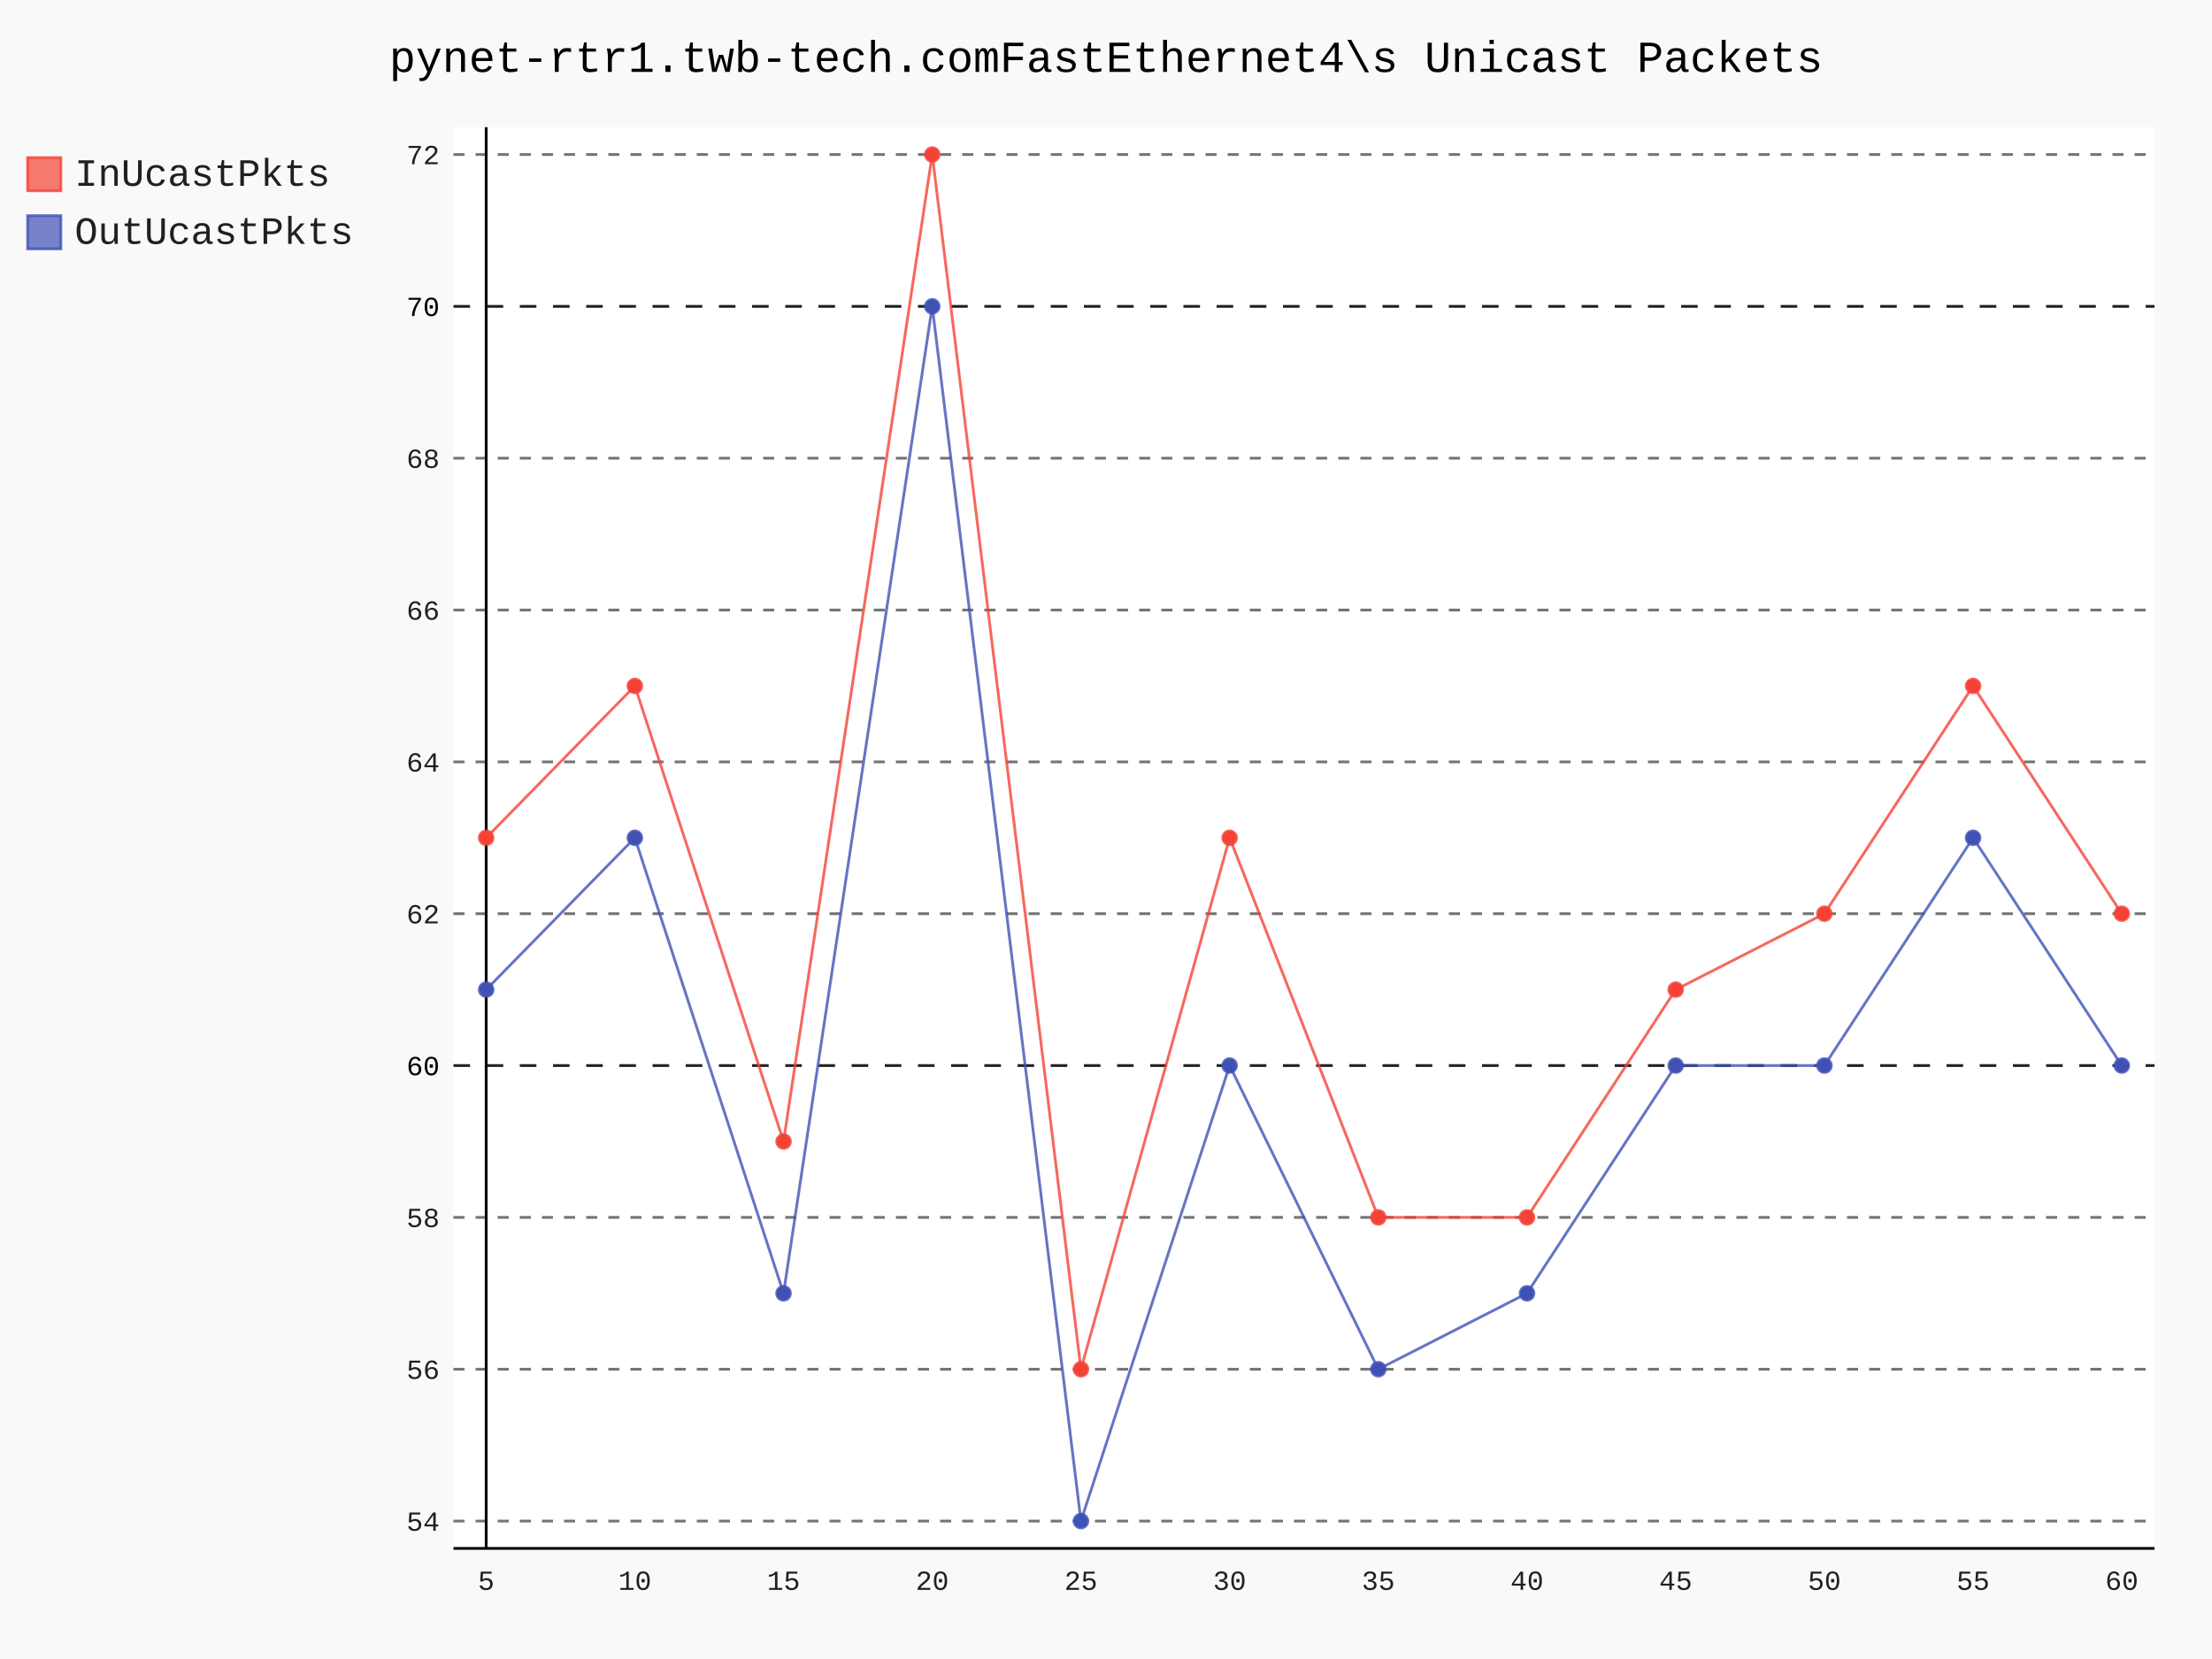
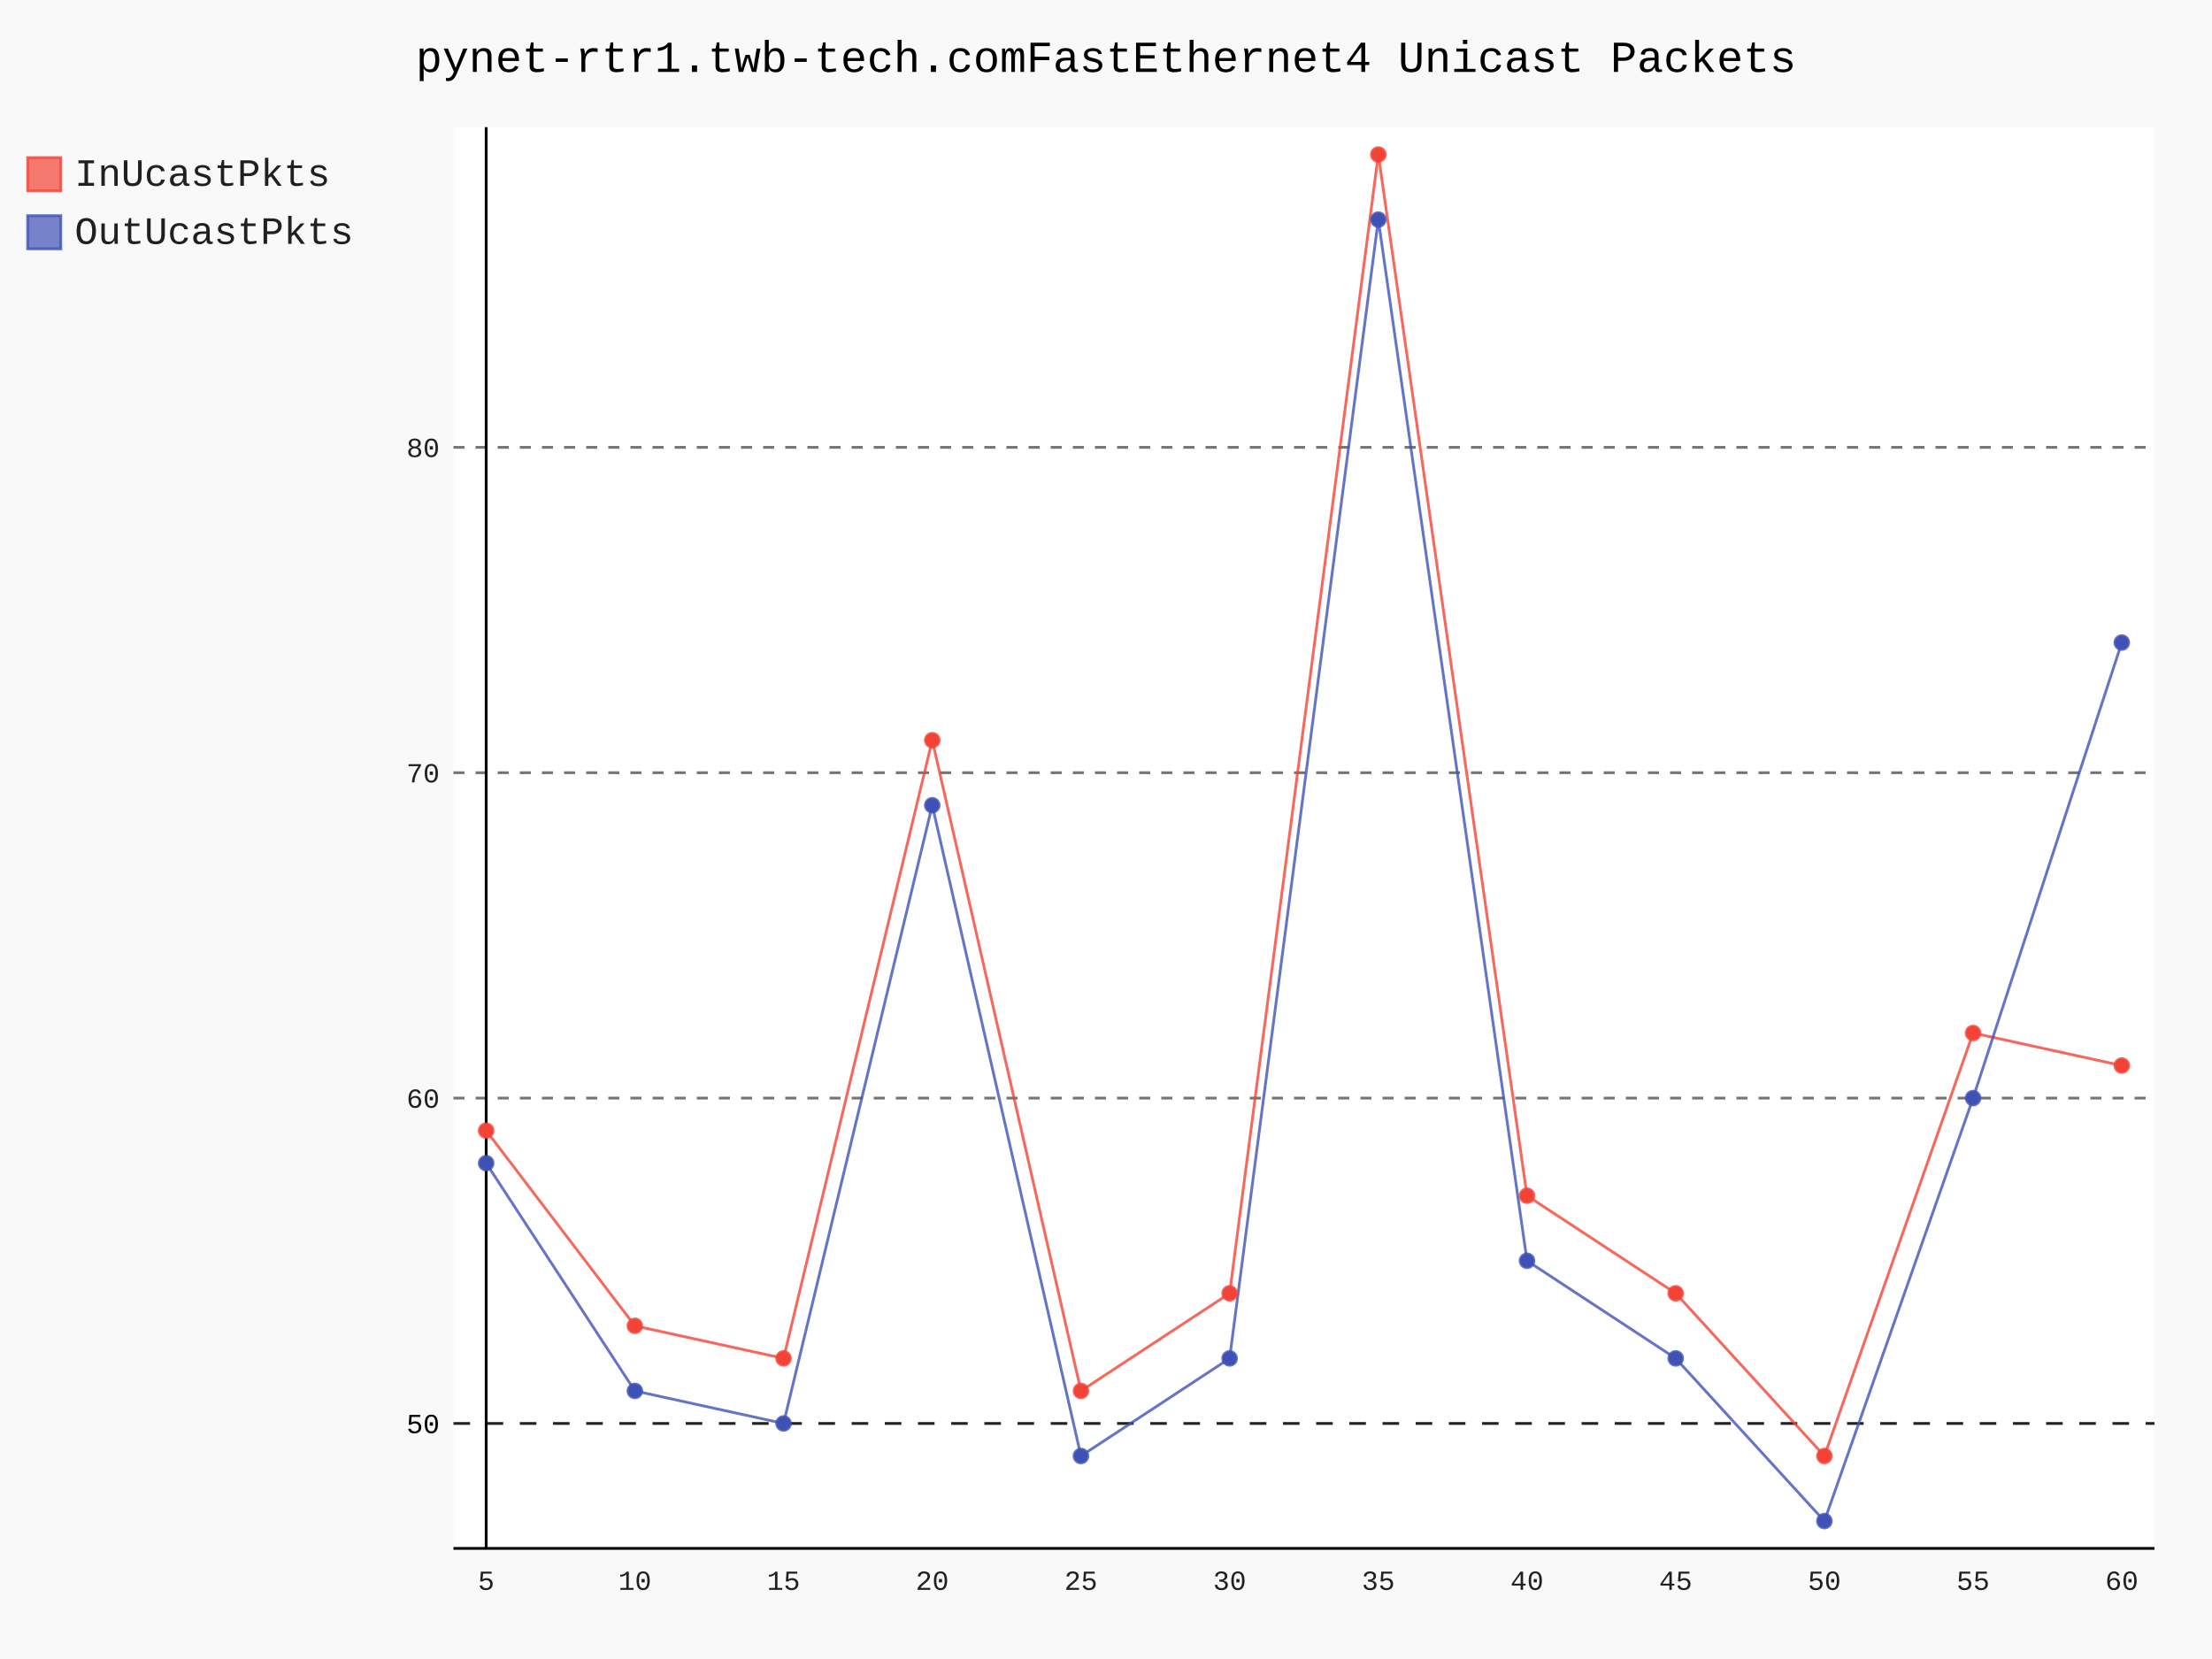
- <svg xmlns="http://www.w3.org/2000/svg" id="chart-de70d4a1-14d6-4c8e-94c6-f6169da042f8" class="pygal-chart" viewBox="0 0 800 600">
+ <svg xmlns="http://www.w3.org/2000/svg" id="chart-f33bce93-f4b0-4cb1-b70d-661858a35e0e" class="pygal-chart" viewBox="0 0 800 600">
  <defs>
-     <style type="text/css">#chart-de70d4a1-14d6-4c8e-94c6-f6169da042f8{-webkit-user-select:none;-webkit-font-smoothing:antialiased;font-family:Consolas,"Liberation Mono",Menlo,Courier,monospace}#chart-de70d4a1-14d6-4c8e-94c6-f6169da042f8 .title{font-family:Consolas,"Liberation Mono",Menlo,Courier,monospace;font-size:16px}#chart-de70d4a1-14d6-4c8e-94c6-f6169da042f8 .legends .legend text{font-family:Consolas,"Liberation Mono",Menlo,Courier,monospace;font-size:14px}#chart-de70d4a1-14d6-4c8e-94c6-f6169da042f8 .axis text{font-family:Consolas,"Liberation Mono",Menlo,Courier,monospace;font-size:10px}#chart-de70d4a1-14d6-4c8e-94c6-f6169da042f8 .axis text.major{font-family:Consolas,"Liberation Mono",Menlo,Courier,monospace;font-size:10px}#chart-de70d4a1-14d6-4c8e-94c6-f6169da042f8 .text-overlay text.value{font-family:Consolas,"Liberation Mono",Menlo,Courier,monospace;font-size:16px}#chart-de70d4a1-14d6-4c8e-94c6-f6169da042f8 .text-overlay text.label{font-family:Consolas,"Liberation Mono",Menlo,Courier,monospace;font-size:10px}#chart-de70d4a1-14d6-4c8e-94c6-f6169da042f8 .tooltip{font-family:Consolas,"Liberation Mono",Menlo,Courier,monospace;font-size:14px}#chart-de70d4a1-14d6-4c8e-94c6-f6169da042f8 text.no_data{font-family:Consolas,"Liberation Mono",Menlo,Courier,monospace;font-size:64px}
- #chart-de70d4a1-14d6-4c8e-94c6-f6169da042f8{background-color:rgba(249,249,249,1)}#chart-de70d4a1-14d6-4c8e-94c6-f6169da042f8 path,#chart-de70d4a1-14d6-4c8e-94c6-f6169da042f8 line,#chart-de70d4a1-14d6-4c8e-94c6-f6169da042f8 rect,#chart-de70d4a1-14d6-4c8e-94c6-f6169da042f8 circle{-webkit-transition:150ms;-moz-transition:150ms;transition:150ms}#chart-de70d4a1-14d6-4c8e-94c6-f6169da042f8 .graph &gt; .background{fill:rgba(249,249,249,1)}#chart-de70d4a1-14d6-4c8e-94c6-f6169da042f8 .plot &gt; .background{fill:rgba(255,255,255,1)}#chart-de70d4a1-14d6-4c8e-94c6-f6169da042f8 .graph{fill:rgba(0,0,0,.87)}#chart-de70d4a1-14d6-4c8e-94c6-f6169da042f8 text.no_data{fill:rgba(0,0,0,1)}#chart-de70d4a1-14d6-4c8e-94c6-f6169da042f8 .title{fill:rgba(0,0,0,1)}#chart-de70d4a1-14d6-4c8e-94c6-f6169da042f8 .legends .legend text{fill:rgba(0,0,0,.87)}#chart-de70d4a1-14d6-4c8e-94c6-f6169da042f8 .legends .legend:hover text{fill:rgba(0,0,0,1)}#chart-de70d4a1-14d6-4c8e-94c6-f6169da042f8 .axis .line{stroke:rgba(0,0,0,1)}#chart-de70d4a1-14d6-4c8e-94c6-f6169da042f8 .axis .guide.line{stroke:rgba(0,0,0,.54)}#chart-de70d4a1-14d6-4c8e-94c6-f6169da042f8 .axis .major.line{stroke:rgba(0,0,0,.87)}#chart-de70d4a1-14d6-4c8e-94c6-f6169da042f8 .axis text.major{fill:rgba(0,0,0,1)}#chart-de70d4a1-14d6-4c8e-94c6-f6169da042f8 .axis.y .guides:hover .guide.line,#chart-de70d4a1-14d6-4c8e-94c6-f6169da042f8 .line-graph .axis.x .guides:hover .guide.line,#chart-de70d4a1-14d6-4c8e-94c6-f6169da042f8 .stackedline-graph .axis.x .guides:hover .guide.line,#chart-de70d4a1-14d6-4c8e-94c6-f6169da042f8 .xy-graph .axis.x .guides:hover .guide.line{stroke:rgba(0,0,0,1)}#chart-de70d4a1-14d6-4c8e-94c6-f6169da042f8 .axis .guides:hover text{fill:rgba(0,0,0,1)}#chart-de70d4a1-14d6-4c8e-94c6-f6169da042f8 .reactive{fill-opacity:.7;stroke-opacity:.8}#chart-de70d4a1-14d6-4c8e-94c6-f6169da042f8 .ci{stroke:rgba(0,0,0,.87)}#chart-de70d4a1-14d6-4c8e-94c6-f6169da042f8 .reactive.active,#chart-de70d4a1-14d6-4c8e-94c6-f6169da042f8 .active .reactive{fill-opacity:.8;stroke-opacity:.9;stroke-width:4}#chart-de70d4a1-14d6-4c8e-94c6-f6169da042f8 .ci .reactive.active{stroke-width:1.5}#chart-de70d4a1-14d6-4c8e-94c6-f6169da042f8 .series text{fill:rgba(0,0,0,1)}#chart-de70d4a1-14d6-4c8e-94c6-f6169da042f8 .tooltip rect{fill:rgba(255,255,255,1);stroke:rgba(0,0,0,1);-webkit-transition:opacity 150ms;-moz-transition:opacity 150ms;transition:opacity 150ms}#chart-de70d4a1-14d6-4c8e-94c6-f6169da042f8 .tooltip .label{fill:rgba(0,0,0,.87)}#chart-de70d4a1-14d6-4c8e-94c6-f6169da042f8 .tooltip .label{fill:rgba(0,0,0,.87)}#chart-de70d4a1-14d6-4c8e-94c6-f6169da042f8 .tooltip .legend{font-size:.8em;fill:rgba(0,0,0,.54)}#chart-de70d4a1-14d6-4c8e-94c6-f6169da042f8 .tooltip .x_label{font-size:.6em;fill:rgba(0,0,0,1)}#chart-de70d4a1-14d6-4c8e-94c6-f6169da042f8 .tooltip .xlink{font-size:.5em;text-decoration:underline}#chart-de70d4a1-14d6-4c8e-94c6-f6169da042f8 .tooltip .value{font-size:1.5em}#chart-de70d4a1-14d6-4c8e-94c6-f6169da042f8 .bound{font-size:.5em}#chart-de70d4a1-14d6-4c8e-94c6-f6169da042f8 .max-value{font-size:.75em;fill:rgba(0,0,0,.54)}#chart-de70d4a1-14d6-4c8e-94c6-f6169da042f8 .map-element{fill:rgba(255,255,255,1);stroke:rgba(0,0,0,.54) !important}#chart-de70d4a1-14d6-4c8e-94c6-f6169da042f8 .map-element .reactive{fill-opacity:inherit;stroke-opacity:inherit}#chart-de70d4a1-14d6-4c8e-94c6-f6169da042f8 .color-0,#chart-de70d4a1-14d6-4c8e-94c6-f6169da042f8 .color-0 a:visited{stroke:#F44336;fill:#F44336}#chart-de70d4a1-14d6-4c8e-94c6-f6169da042f8 .color-1,#chart-de70d4a1-14d6-4c8e-94c6-f6169da042f8 .color-1 a:visited{stroke:#3F51B5;fill:#3F51B5}#chart-de70d4a1-14d6-4c8e-94c6-f6169da042f8 .text-overlay .color-0 text{fill:black}#chart-de70d4a1-14d6-4c8e-94c6-f6169da042f8 .text-overlay .color-1 text{fill:black}
- #chart-de70d4a1-14d6-4c8e-94c6-f6169da042f8 text.no_data{text-anchor:middle}#chart-de70d4a1-14d6-4c8e-94c6-f6169da042f8 .guide.line{fill:none}#chart-de70d4a1-14d6-4c8e-94c6-f6169da042f8 .centered{text-anchor:middle}#chart-de70d4a1-14d6-4c8e-94c6-f6169da042f8 .title{text-anchor:middle}#chart-de70d4a1-14d6-4c8e-94c6-f6169da042f8 .legends .legend text{fill-opacity:1}#chart-de70d4a1-14d6-4c8e-94c6-f6169da042f8 .axis.x text{text-anchor:middle}#chart-de70d4a1-14d6-4c8e-94c6-f6169da042f8 .axis.x:not(.web) text[transform]{text-anchor:start}#chart-de70d4a1-14d6-4c8e-94c6-f6169da042f8 .axis.x:not(.web) text[transform].backwards{text-anchor:end}#chart-de70d4a1-14d6-4c8e-94c6-f6169da042f8 .axis.y text{text-anchor:end}#chart-de70d4a1-14d6-4c8e-94c6-f6169da042f8 .axis.y text[transform].backwards{text-anchor:start}#chart-de70d4a1-14d6-4c8e-94c6-f6169da042f8 .axis.y2 text{text-anchor:start}#chart-de70d4a1-14d6-4c8e-94c6-f6169da042f8 .axis.y2 text[transform].backwards{text-anchor:end}#chart-de70d4a1-14d6-4c8e-94c6-f6169da042f8 .axis .guide.line{stroke-dasharray:4,4}#chart-de70d4a1-14d6-4c8e-94c6-f6169da042f8 .axis .major.guide.line{stroke-dasharray:6,6}#chart-de70d4a1-14d6-4c8e-94c6-f6169da042f8 .horizontal .axis.y .guide.line,#chart-de70d4a1-14d6-4c8e-94c6-f6169da042f8 .horizontal .axis.y2 .guide.line,#chart-de70d4a1-14d6-4c8e-94c6-f6169da042f8 .vertical .axis.x .guide.line{opacity:0}#chart-de70d4a1-14d6-4c8e-94c6-f6169da042f8 .horizontal .axis.always_show .guide.line,#chart-de70d4a1-14d6-4c8e-94c6-f6169da042f8 .vertical .axis.always_show .guide.line{opacity:1 !important}#chart-de70d4a1-14d6-4c8e-94c6-f6169da042f8 .axis.y .guides:hover .guide.line,#chart-de70d4a1-14d6-4c8e-94c6-f6169da042f8 .axis.y2 .guides:hover .guide.line,#chart-de70d4a1-14d6-4c8e-94c6-f6169da042f8 .axis.x .guides:hover .guide.line{opacity:1}#chart-de70d4a1-14d6-4c8e-94c6-f6169da042f8 .axis .guides:hover text{opacity:1}#chart-de70d4a1-14d6-4c8e-94c6-f6169da042f8 .nofill{fill:none}#chart-de70d4a1-14d6-4c8e-94c6-f6169da042f8 .subtle-fill{fill-opacity:.2}#chart-de70d4a1-14d6-4c8e-94c6-f6169da042f8 .dot{stroke-width:1px;fill-opacity:1}#chart-de70d4a1-14d6-4c8e-94c6-f6169da042f8 .dot.active{stroke-width:5px}#chart-de70d4a1-14d6-4c8e-94c6-f6169da042f8 .dot.negative{fill:transparent}#chart-de70d4a1-14d6-4c8e-94c6-f6169da042f8 text,#chart-de70d4a1-14d6-4c8e-94c6-f6169da042f8 tspan{stroke:none !important}#chart-de70d4a1-14d6-4c8e-94c6-f6169da042f8 .series text.active{opacity:1}#chart-de70d4a1-14d6-4c8e-94c6-f6169da042f8 .tooltip rect{fill-opacity:.95;stroke-width:.5}#chart-de70d4a1-14d6-4c8e-94c6-f6169da042f8 .tooltip text{fill-opacity:1}#chart-de70d4a1-14d6-4c8e-94c6-f6169da042f8 .showable{visibility:hidden}#chart-de70d4a1-14d6-4c8e-94c6-f6169da042f8 .showable.shown{visibility:visible}#chart-de70d4a1-14d6-4c8e-94c6-f6169da042f8 .gauge-background{fill:rgba(229,229,229,1);stroke:none}#chart-de70d4a1-14d6-4c8e-94c6-f6169da042f8 .bg-lines{stroke:rgba(249,249,249,1);stroke-width:2px}</style>
+     <style type="text/css">#chart-f33bce93-f4b0-4cb1-b70d-661858a35e0e{-webkit-user-select:none;-webkit-font-smoothing:antialiased;font-family:Consolas,"Liberation Mono",Menlo,Courier,monospace}#chart-f33bce93-f4b0-4cb1-b70d-661858a35e0e .title{font-family:Consolas,"Liberation Mono",Menlo,Courier,monospace;font-size:16px}#chart-f33bce93-f4b0-4cb1-b70d-661858a35e0e .legends .legend text{font-family:Consolas,"Liberation Mono",Menlo,Courier,monospace;font-size:14px}#chart-f33bce93-f4b0-4cb1-b70d-661858a35e0e .axis text{font-family:Consolas,"Liberation Mono",Menlo,Courier,monospace;font-size:10px}#chart-f33bce93-f4b0-4cb1-b70d-661858a35e0e .axis text.major{font-family:Consolas,"Liberation Mono",Menlo,Courier,monospace;font-size:10px}#chart-f33bce93-f4b0-4cb1-b70d-661858a35e0e .text-overlay text.value{font-family:Consolas,"Liberation Mono",Menlo,Courier,monospace;font-size:16px}#chart-f33bce93-f4b0-4cb1-b70d-661858a35e0e .text-overlay text.label{font-family:Consolas,"Liberation Mono",Menlo,Courier,monospace;font-size:10px}#chart-f33bce93-f4b0-4cb1-b70d-661858a35e0e .tooltip{font-family:Consolas,"Liberation Mono",Menlo,Courier,monospace;font-size:14px}#chart-f33bce93-f4b0-4cb1-b70d-661858a35e0e text.no_data{font-family:Consolas,"Liberation Mono",Menlo,Courier,monospace;font-size:64px}
+ #chart-f33bce93-f4b0-4cb1-b70d-661858a35e0e{background-color:rgba(249,249,249,1)}#chart-f33bce93-f4b0-4cb1-b70d-661858a35e0e path,#chart-f33bce93-f4b0-4cb1-b70d-661858a35e0e line,#chart-f33bce93-f4b0-4cb1-b70d-661858a35e0e rect,#chart-f33bce93-f4b0-4cb1-b70d-661858a35e0e circle{-webkit-transition:150ms;-moz-transition:150ms;transition:150ms}#chart-f33bce93-f4b0-4cb1-b70d-661858a35e0e .graph &gt; .background{fill:rgba(249,249,249,1)}#chart-f33bce93-f4b0-4cb1-b70d-661858a35e0e .plot &gt; .background{fill:rgba(255,255,255,1)}#chart-f33bce93-f4b0-4cb1-b70d-661858a35e0e .graph{fill:rgba(0,0,0,.87)}#chart-f33bce93-f4b0-4cb1-b70d-661858a35e0e text.no_data{fill:rgba(0,0,0,1)}#chart-f33bce93-f4b0-4cb1-b70d-661858a35e0e .title{fill:rgba(0,0,0,1)}#chart-f33bce93-f4b0-4cb1-b70d-661858a35e0e .legends .legend text{fill:rgba(0,0,0,.87)}#chart-f33bce93-f4b0-4cb1-b70d-661858a35e0e .legends .legend:hover text{fill:rgba(0,0,0,1)}#chart-f33bce93-f4b0-4cb1-b70d-661858a35e0e .axis .line{stroke:rgba(0,0,0,1)}#chart-f33bce93-f4b0-4cb1-b70d-661858a35e0e .axis .guide.line{stroke:rgba(0,0,0,.54)}#chart-f33bce93-f4b0-4cb1-b70d-661858a35e0e .axis .major.line{stroke:rgba(0,0,0,.87)}#chart-f33bce93-f4b0-4cb1-b70d-661858a35e0e .axis text.major{fill:rgba(0,0,0,1)}#chart-f33bce93-f4b0-4cb1-b70d-661858a35e0e .axis.y .guides:hover .guide.line,#chart-f33bce93-f4b0-4cb1-b70d-661858a35e0e .line-graph .axis.x .guides:hover .guide.line,#chart-f33bce93-f4b0-4cb1-b70d-661858a35e0e .stackedline-graph .axis.x .guides:hover .guide.line,#chart-f33bce93-f4b0-4cb1-b70d-661858a35e0e .xy-graph .axis.x .guides:hover .guide.line{stroke:rgba(0,0,0,1)}#chart-f33bce93-f4b0-4cb1-b70d-661858a35e0e .axis .guides:hover text{fill:rgba(0,0,0,1)}#chart-f33bce93-f4b0-4cb1-b70d-661858a35e0e .reactive{fill-opacity:.7;stroke-opacity:.8}#chart-f33bce93-f4b0-4cb1-b70d-661858a35e0e .ci{stroke:rgba(0,0,0,.87)}#chart-f33bce93-f4b0-4cb1-b70d-661858a35e0e .reactive.active,#chart-f33bce93-f4b0-4cb1-b70d-661858a35e0e .active .reactive{fill-opacity:.8;stroke-opacity:.9;stroke-width:4}#chart-f33bce93-f4b0-4cb1-b70d-661858a35e0e .ci .reactive.active{stroke-width:1.5}#chart-f33bce93-f4b0-4cb1-b70d-661858a35e0e .series text{fill:rgba(0,0,0,1)}#chart-f33bce93-f4b0-4cb1-b70d-661858a35e0e .tooltip rect{fill:rgba(255,255,255,1);stroke:rgba(0,0,0,1);-webkit-transition:opacity 150ms;-moz-transition:opacity 150ms;transition:opacity 150ms}#chart-f33bce93-f4b0-4cb1-b70d-661858a35e0e .tooltip .label{fill:rgba(0,0,0,.87)}#chart-f33bce93-f4b0-4cb1-b70d-661858a35e0e .tooltip .label{fill:rgba(0,0,0,.87)}#chart-f33bce93-f4b0-4cb1-b70d-661858a35e0e .tooltip .legend{font-size:.8em;fill:rgba(0,0,0,.54)}#chart-f33bce93-f4b0-4cb1-b70d-661858a35e0e .tooltip .x_label{font-size:.6em;fill:rgba(0,0,0,1)}#chart-f33bce93-f4b0-4cb1-b70d-661858a35e0e .tooltip .xlink{font-size:.5em;text-decoration:underline}#chart-f33bce93-f4b0-4cb1-b70d-661858a35e0e .tooltip .value{font-size:1.5em}#chart-f33bce93-f4b0-4cb1-b70d-661858a35e0e .bound{font-size:.5em}#chart-f33bce93-f4b0-4cb1-b70d-661858a35e0e .max-value{font-size:.75em;fill:rgba(0,0,0,.54)}#chart-f33bce93-f4b0-4cb1-b70d-661858a35e0e .map-element{fill:rgba(255,255,255,1);stroke:rgba(0,0,0,.54) !important}#chart-f33bce93-f4b0-4cb1-b70d-661858a35e0e .map-element .reactive{fill-opacity:inherit;stroke-opacity:inherit}#chart-f33bce93-f4b0-4cb1-b70d-661858a35e0e .color-0,#chart-f33bce93-f4b0-4cb1-b70d-661858a35e0e .color-0 a:visited{stroke:#F44336;fill:#F44336}#chart-f33bce93-f4b0-4cb1-b70d-661858a35e0e .color-1,#chart-f33bce93-f4b0-4cb1-b70d-661858a35e0e .color-1 a:visited{stroke:#3F51B5;fill:#3F51B5}#chart-f33bce93-f4b0-4cb1-b70d-661858a35e0e .text-overlay .color-0 text{fill:black}#chart-f33bce93-f4b0-4cb1-b70d-661858a35e0e .text-overlay .color-1 text{fill:black}
+ #chart-f33bce93-f4b0-4cb1-b70d-661858a35e0e text.no_data{text-anchor:middle}#chart-f33bce93-f4b0-4cb1-b70d-661858a35e0e .guide.line{fill:none}#chart-f33bce93-f4b0-4cb1-b70d-661858a35e0e .centered{text-anchor:middle}#chart-f33bce93-f4b0-4cb1-b70d-661858a35e0e .title{text-anchor:middle}#chart-f33bce93-f4b0-4cb1-b70d-661858a35e0e .legends .legend text{fill-opacity:1}#chart-f33bce93-f4b0-4cb1-b70d-661858a35e0e .axis.x text{text-anchor:middle}#chart-f33bce93-f4b0-4cb1-b70d-661858a35e0e .axis.x:not(.web) text[transform]{text-anchor:start}#chart-f33bce93-f4b0-4cb1-b70d-661858a35e0e .axis.x:not(.web) text[transform].backwards{text-anchor:end}#chart-f33bce93-f4b0-4cb1-b70d-661858a35e0e .axis.y text{text-anchor:end}#chart-f33bce93-f4b0-4cb1-b70d-661858a35e0e .axis.y text[transform].backwards{text-anchor:start}#chart-f33bce93-f4b0-4cb1-b70d-661858a35e0e .axis.y2 text{text-anchor:start}#chart-f33bce93-f4b0-4cb1-b70d-661858a35e0e .axis.y2 text[transform].backwards{text-anchor:end}#chart-f33bce93-f4b0-4cb1-b70d-661858a35e0e .axis .guide.line{stroke-dasharray:4,4}#chart-f33bce93-f4b0-4cb1-b70d-661858a35e0e .axis .major.guide.line{stroke-dasharray:6,6}#chart-f33bce93-f4b0-4cb1-b70d-661858a35e0e .horizontal .axis.y .guide.line,#chart-f33bce93-f4b0-4cb1-b70d-661858a35e0e .horizontal .axis.y2 .guide.line,#chart-f33bce93-f4b0-4cb1-b70d-661858a35e0e .vertical .axis.x .guide.line{opacity:0}#chart-f33bce93-f4b0-4cb1-b70d-661858a35e0e .horizontal .axis.always_show .guide.line,#chart-f33bce93-f4b0-4cb1-b70d-661858a35e0e .vertical .axis.always_show .guide.line{opacity:1 !important}#chart-f33bce93-f4b0-4cb1-b70d-661858a35e0e .axis.y .guides:hover .guide.line,#chart-f33bce93-f4b0-4cb1-b70d-661858a35e0e .axis.y2 .guides:hover .guide.line,#chart-f33bce93-f4b0-4cb1-b70d-661858a35e0e .axis.x .guides:hover .guide.line{opacity:1}#chart-f33bce93-f4b0-4cb1-b70d-661858a35e0e .axis .guides:hover text{opacity:1}#chart-f33bce93-f4b0-4cb1-b70d-661858a35e0e .nofill{fill:none}#chart-f33bce93-f4b0-4cb1-b70d-661858a35e0e .subtle-fill{fill-opacity:.2}#chart-f33bce93-f4b0-4cb1-b70d-661858a35e0e .dot{stroke-width:1px;fill-opacity:1}#chart-f33bce93-f4b0-4cb1-b70d-661858a35e0e .dot.active{stroke-width:5px}#chart-f33bce93-f4b0-4cb1-b70d-661858a35e0e .dot.negative{fill:transparent}#chart-f33bce93-f4b0-4cb1-b70d-661858a35e0e text,#chart-f33bce93-f4b0-4cb1-b70d-661858a35e0e tspan{stroke:none !important}#chart-f33bce93-f4b0-4cb1-b70d-661858a35e0e .series text.active{opacity:1}#chart-f33bce93-f4b0-4cb1-b70d-661858a35e0e .tooltip rect{fill-opacity:.95;stroke-width:.5}#chart-f33bce93-f4b0-4cb1-b70d-661858a35e0e .tooltip text{fill-opacity:1}#chart-f33bce93-f4b0-4cb1-b70d-661858a35e0e .showable{visibility:hidden}#chart-f33bce93-f4b0-4cb1-b70d-661858a35e0e .showable.shown{visibility:visible}#chart-f33bce93-f4b0-4cb1-b70d-661858a35e0e .gauge-background{fill:rgba(229,229,229,1);stroke:none}#chart-f33bce93-f4b0-4cb1-b70d-661858a35e0e .bg-lines{stroke:rgba(249,249,249,1);stroke-width:2px}</style>
  </defs>
  <g class="graph line-graph vertical">
    <rect class="background" height="600" width="800" x="0" y="0" />
    <g class="plot" transform="translate(164, 46)">
      <rect class="background" height="514" width="615.2" x="0" y="0" />
      <g class="axis y">
        <path class="line" d="M0 514 h615.2" />
        <g class="guides">
-           <path class="guide line" d="M0 504.115 h615.2" />
-           <text class="" x="-5" y="507.615">54</text>
+           <path class="major guide line" d="M0 468.813 h615.2" />
+           <text class="major" x="-5" y="472.313">50</text>
        </g>
        <g class="guides">
-           <path class="guide line" d="M0 449.201 h615.2" />
-           <text class="" x="-5" y="452.701">56</text>
+           <path class="guide line" d="M0 351.139 h615.2" />
+           <text class="" x="-5" y="354.639">60</text>
        </g>
        <g class="guides">
-           <path class="guide line" d="M0 394.286 h615.2" />
-           <text class="" x="-5" y="397.786">58</text>
+           <path class="guide line" d="M0 233.465 h615.2" />
+           <text class="" x="-5" y="236.965">70</text>
        </g>
        <g class="guides">
-           <path class="major guide line" d="M0 339.372 h615.2" />
-           <text class="major" x="-5" y="342.872">60</text>
-         </g>
-         <g class="guides">
-           <path class="guide line" d="M0 284.457 h615.2" />
-           <text class="" x="-5" y="287.957">62</text>
-         </g>
-         <g class="guides">
-           <path class="guide line" d="M0 229.543 h615.2" />
-           <text class="" x="-5" y="233.043">64</text>
-         </g>
-         <g class="guides">
-           <path class="guide line" d="M0 174.628 h615.2" />
-           <text class="" x="-5" y="178.128">66</text>
-         </g>
-         <g class="guides">
-           <path class="guide line" d="M0 119.714 h615.2" />
-           <text class="" x="-5" y="123.214">68</text>
-         </g>
-         <g class="guides">
-           <path class="major guide line" d="M0 64.799 h615.2" />
-           <text class="major" x="-5" y="68.299">70</text>
-         </g>
-         <g class="guides">
-           <path class="guide line" d="M0 9.885 h615.2" />
-           <text class="" x="-5" y="13.385">72</text>
+           <path class="guide line" d="M0 115.791 h615.2" />
+           <text class="" x="-5" y="119.291">80</text>
        </g>
      </g>
      <g class="axis x">
        <g class="guides">
          <path class="line" d="M11.831 0 v514" />
          <text class="" x="11.831" y="529.0">5</text>
        </g>
        <g class="guides">
          <path class="guide line" d="M65.607 0 v514" />
          <text class="" x="65.607" y="529.0">10</text>
        </g>
        <g class="guides">
          <path class="guide line" d="M119.383 0 v514" />
          <text class="" x="119.383" y="529.0">15</text>
        </g>
        <g class="guides">
          <path class="guide line" d="M173.159 0 v514" />
          <text class="" x="173.159" y="529.0">20</text>
        </g>
        <g class="guides">
          <path class="guide line" d="M226.936 0 v514" />
          <text class="" x="226.936" y="529.0">25</text>
        </g>
        <g class="guides">
          <path class="guide line" d="M280.712 0 v514" />
          <text class="" x="280.712" y="529.0">30</text>
        </g>
        <g class="guides">
          <path class="guide line" d="M334.488 0 v514" />
          <text class="" x="334.488" y="529.0">35</text>
        </g>
        <g class="guides">
          <path class="guide line" d="M388.264 0 v514" />
          <text class="" x="388.264" y="529.0">40</text>
        </g>
        <g class="guides">
          <path class="guide line" d="M442.041 0 v514" />
          <text class="" x="442.041" y="529.0">45</text>
        </g>
        <g class="guides">
          <path class="guide line" d="M495.817 0 v514" />
          <text class="" x="495.817" y="529.0">50</text>
        </g>
        <g class="guides">
          <path class="guide line" d="M549.593 0 v514" />
          <text class="" x="549.593" y="529.0">55</text>
        </g>
        <g class="guides">
          <path class="guide line" d="M603.369 0 v514" />
          <text class="" x="603.369" y="529.0">60</text>
        </g>
      </g>
      <g class="series serie-0 color-0">
-         <path class="line reactive nofill" d="M11.831 257 L65.607 202.085 119.383 366.829 173.159 9.885 226.936 449.201 280.712 257 334.488 394.286 388.264 394.286 442.041 311.915 495.817 284.457 549.593 202.085 603.369 284.457" />
+         <path class="line reactive nofill" d="M11.831 362.907 L65.607 433.511 119.383 445.278 173.159 221.698 226.936 457.046 280.712 421.744 334.488 9.885 388.264 386.441 442.041 421.744 495.817 480.581 549.593 327.604 603.369 339.372" />
      </g>
      <g class="series serie-1 color-1">
-         <path class="line reactive nofill" d="M11.831 311.915 L65.607 257 119.383 421.744 173.159 64.799 226.936 504.115 280.712 339.372 334.488 449.201 388.264 421.744 442.041 339.372 495.817 339.372 549.593 257 603.369 339.372" />
+         <path class="line reactive nofill" d="M11.831 374.674 L65.607 457.046 119.383 468.813 173.159 245.233 226.936 480.581 280.712 445.278 334.488 33.419 388.264 409.976 442.041 445.278 495.817 504.115 549.593 351.139 603.369 186.396" />
      </g>
    </g>
    <g class="titles">
-       <text class="title plot_title" x="400.0" y="26">pynet-rtr1.twb-tech.comFastEthernet4\s Unicast Packets</text>
+       <text class="title plot_title" x="400.0" y="26">pynet-rtr1.twb-tech.comFastEthernet4 Unicast Packets</text>
    </g>
    <g class="plot overlay" transform="translate(164, 46)">
      <g class="series serie-0 color-0">
        <g class="dots">
-           <circle class="dot reactive tooltip-trigger" cx="11.831" cy="257.0" r="2.5" />
+           <circle class="dot reactive tooltip-trigger" cx="11.831" cy="362.907" r="2.5" />
        </g>
        <g class="dots">
-           <circle class="dot reactive tooltip-trigger" cx="65.607" cy="202.085" r="2.5" />
+           <circle class="dot reactive tooltip-trigger" cx="65.607" cy="433.511" r="2.5" />
        </g>
        <g class="dots">
-           <circle class="dot reactive tooltip-trigger" cx="119.383" cy="366.829" r="2.5" />
+           <circle class="dot reactive tooltip-trigger" cx="119.383" cy="445.278" r="2.5" />
        </g>
        <g class="dots">
-           <circle class="dot reactive tooltip-trigger" cx="173.159" cy="9.885" r="2.5" />
+           <circle class="dot reactive tooltip-trigger" cx="173.159" cy="221.698" r="2.5" />
        </g>
        <g class="dots">
-           <circle class="dot reactive tooltip-trigger" cx="226.936" cy="449.201" r="2.5" />
+           <circle class="dot reactive tooltip-trigger" cx="226.936" cy="457.046" r="2.5" />
        </g>
        <g class="dots">
-           <circle class="dot reactive tooltip-trigger" cx="280.712" cy="257.0" r="2.5" />
+           <circle class="dot reactive tooltip-trigger" cx="280.712" cy="421.744" r="2.5" />
        </g>
        <g class="dots">
-           <circle class="dot reactive tooltip-trigger" cx="334.488" cy="394.286" r="2.5" />
+           <circle class="dot reactive tooltip-trigger" cx="334.488" cy="9.885" r="2.5" />
        </g>
        <g class="dots">
-           <circle class="dot reactive tooltip-trigger" cx="388.264" cy="394.286" r="2.5" />
+           <circle class="dot reactive tooltip-trigger" cx="388.264" cy="386.441" r="2.5" />
        </g>
        <g class="dots">
-           <circle class="dot reactive tooltip-trigger" cx="442.041" cy="311.915" r="2.5" />
+           <circle class="dot reactive tooltip-trigger" cx="442.041" cy="421.744" r="2.5" />
        </g>
        <g class="dots">
-           <circle class="dot reactive tooltip-trigger" cx="495.817" cy="284.457" r="2.5" />
+           <circle class="dot reactive tooltip-trigger" cx="495.817" cy="480.581" r="2.5" />
        </g>
        <g class="dots">
-           <circle class="dot reactive tooltip-trigger" cx="549.593" cy="202.085" r="2.5" />
+           <circle class="dot reactive tooltip-trigger" cx="549.593" cy="327.604" r="2.5" />
        </g>
        <g class="dots">
-           <circle class="dot reactive tooltip-trigger" cx="603.369" cy="284.457" r="2.5" />
+           <circle class="dot reactive tooltip-trigger" cx="603.369" cy="339.372" r="2.5" />
        </g>
      </g>
      <g class="series serie-1 color-1">
        <g class="dots">
-           <circle class="dot reactive tooltip-trigger" cx="11.831" cy="311.915" r="2.5" />
+           <circle class="dot reactive tooltip-trigger" cx="11.831" cy="374.674" r="2.5" />
        </g>
        <g class="dots">
-           <circle class="dot reactive tooltip-trigger" cx="65.607" cy="257.0" r="2.5" />
+           <circle class="dot reactive tooltip-trigger" cx="65.607" cy="457.046" r="2.5" />
        </g>
        <g class="dots">
-           <circle class="dot reactive tooltip-trigger" cx="119.383" cy="421.744" r="2.5" />
+           <circle class="dot reactive tooltip-trigger" cx="119.383" cy="468.813" r="2.5" />
        </g>
        <g class="dots">
-           <circle class="dot reactive tooltip-trigger" cx="173.159" cy="64.799" r="2.5" />
+           <circle class="dot reactive tooltip-trigger" cx="173.159" cy="245.233" r="2.5" />
        </g>
        <g class="dots">
-           <circle class="dot reactive tooltip-trigger" cx="226.936" cy="504.115" r="2.5" />
+           <circle class="dot reactive tooltip-trigger" cx="226.936" cy="480.581" r="2.5" />
        </g>
        <g class="dots">
-           <circle class="dot reactive tooltip-trigger" cx="280.712" cy="339.372" r="2.5" />
+           <circle class="dot reactive tooltip-trigger" cx="280.712" cy="445.278" r="2.5" />
        </g>
        <g class="dots">
-           <circle class="dot reactive tooltip-trigger" cx="334.488" cy="449.201" r="2.5" />
+           <circle class="dot reactive tooltip-trigger" cx="334.488" cy="33.419" r="2.5" />
        </g>
        <g class="dots">
-           <circle class="dot reactive tooltip-trigger" cx="388.264" cy="421.744" r="2.5" />
+           <circle class="dot reactive tooltip-trigger" cx="388.264" cy="409.976" r="2.5" />
        </g>
        <g class="dots">
-           <circle class="dot reactive tooltip-trigger" cx="442.041" cy="339.372" r="2.5" />
+           <circle class="dot reactive tooltip-trigger" cx="442.041" cy="445.278" r="2.5" />
        </g>
        <g class="dots">
-           <circle class="dot reactive tooltip-trigger" cx="495.817" cy="339.372" r="2.5" />
+           <circle class="dot reactive tooltip-trigger" cx="495.817" cy="504.115" r="2.5" />
        </g>
        <g class="dots">
-           <circle class="dot reactive tooltip-trigger" cx="549.593" cy="257.0" r="2.5" />
+           <circle class="dot reactive tooltip-trigger" cx="549.593" cy="351.139" r="2.5" />
        </g>
        <g class="dots">
-           <circle class="dot reactive tooltip-trigger" cx="603.369" cy="339.372" r="2.5" />
+           <circle class="dot reactive tooltip-trigger" cx="603.369" cy="186.396" r="2.5" />
        </g>
      </g>
    </g>
    <g class="plot text-overlay" transform="translate(164, 46)">
      <g class="series serie-0 color-0" />
      <g class="series serie-1 color-1" />
    </g>
    <g class="plot tooltip-overlay" transform="translate(164, 46)">
      <g class="tooltip" style="opacity: 0" transform="translate(0 0)">
        <rect class="tooltip-box" height="0" rx="0" ry="0" width="0" />
        <g class="text" />
      </g>
    </g>
    <g class="legends" transform="translate(10, 56)">
      <g class="legend reactive activate-serie" id="activate-serie-0">
        <rect class="color-0 reactive" height="12" width="12" x="0.0" y="1.0" />
        <text x="17.0" y="11.2">InUcastPkts</text>
      </g>
      <g class="legend reactive activate-serie" id="activate-serie-1">
        <rect class="color-1 reactive" height="12" width="12" x="0.0" y="22.0" />
        <text x="17.0" y="32.2">OutUcastPkts</text>
      </g>
    </g>
    <g class="legends" transform="translate(790, 56)" />
  </g>
</svg>
